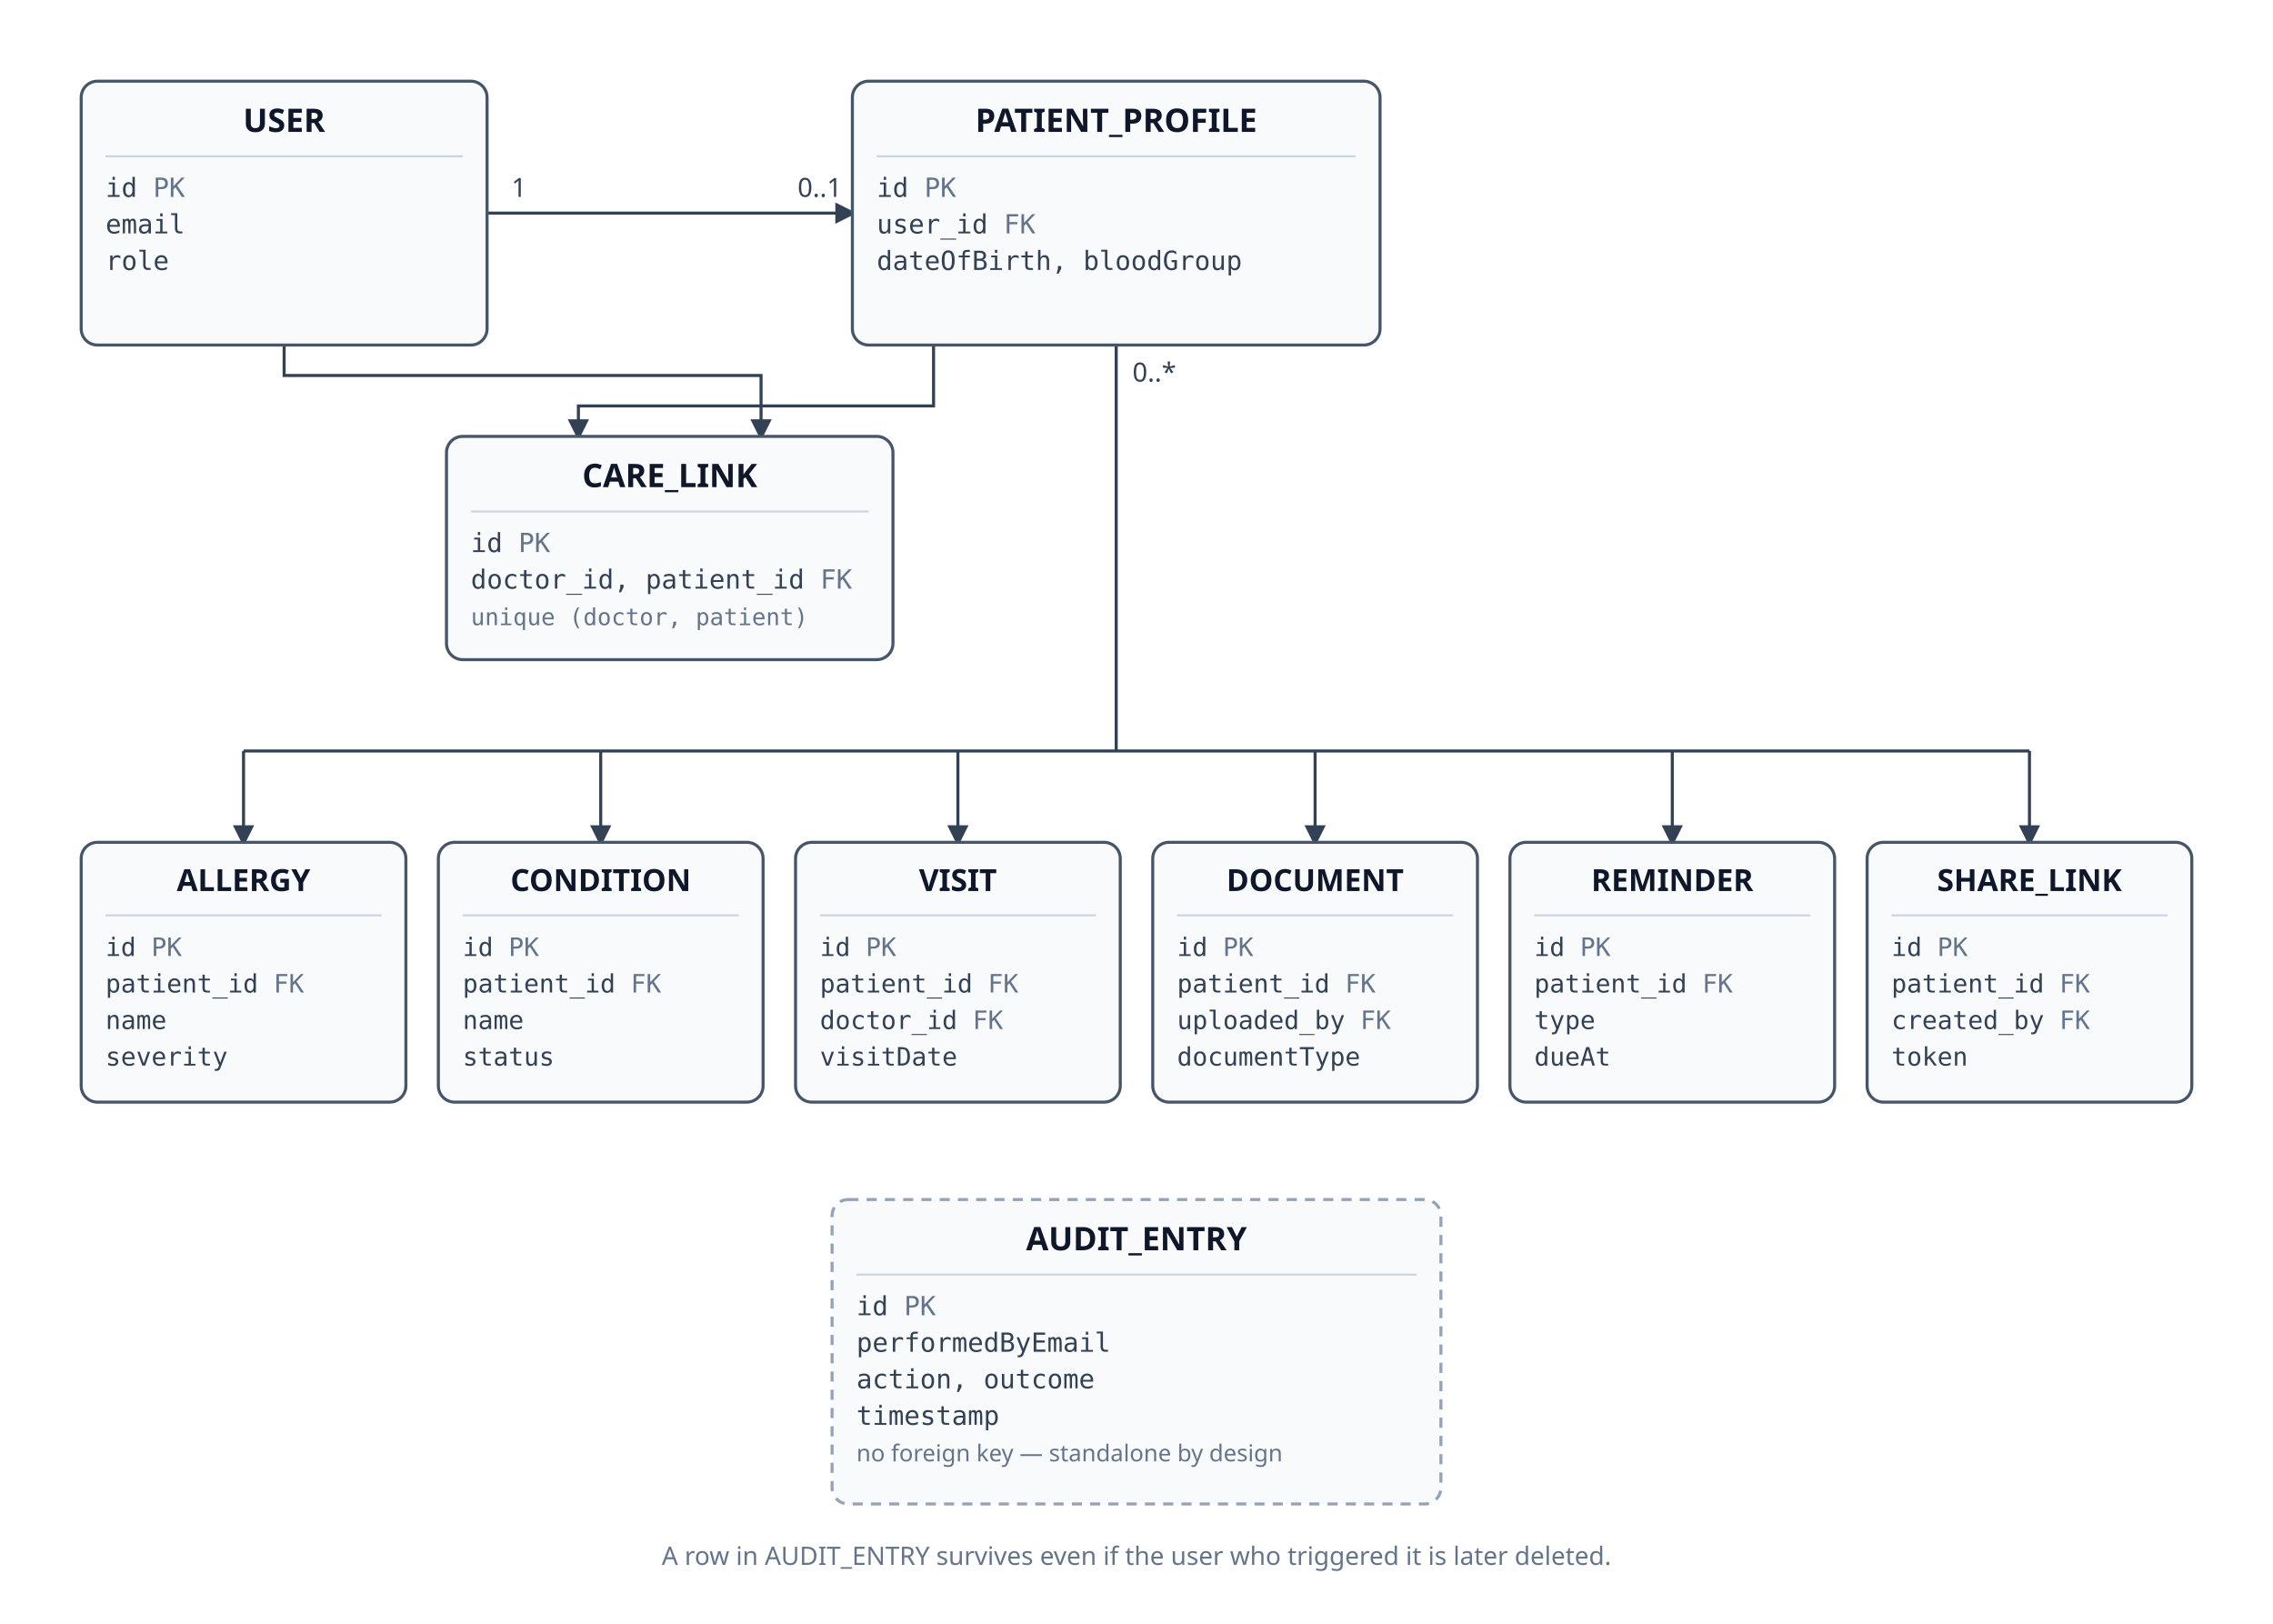
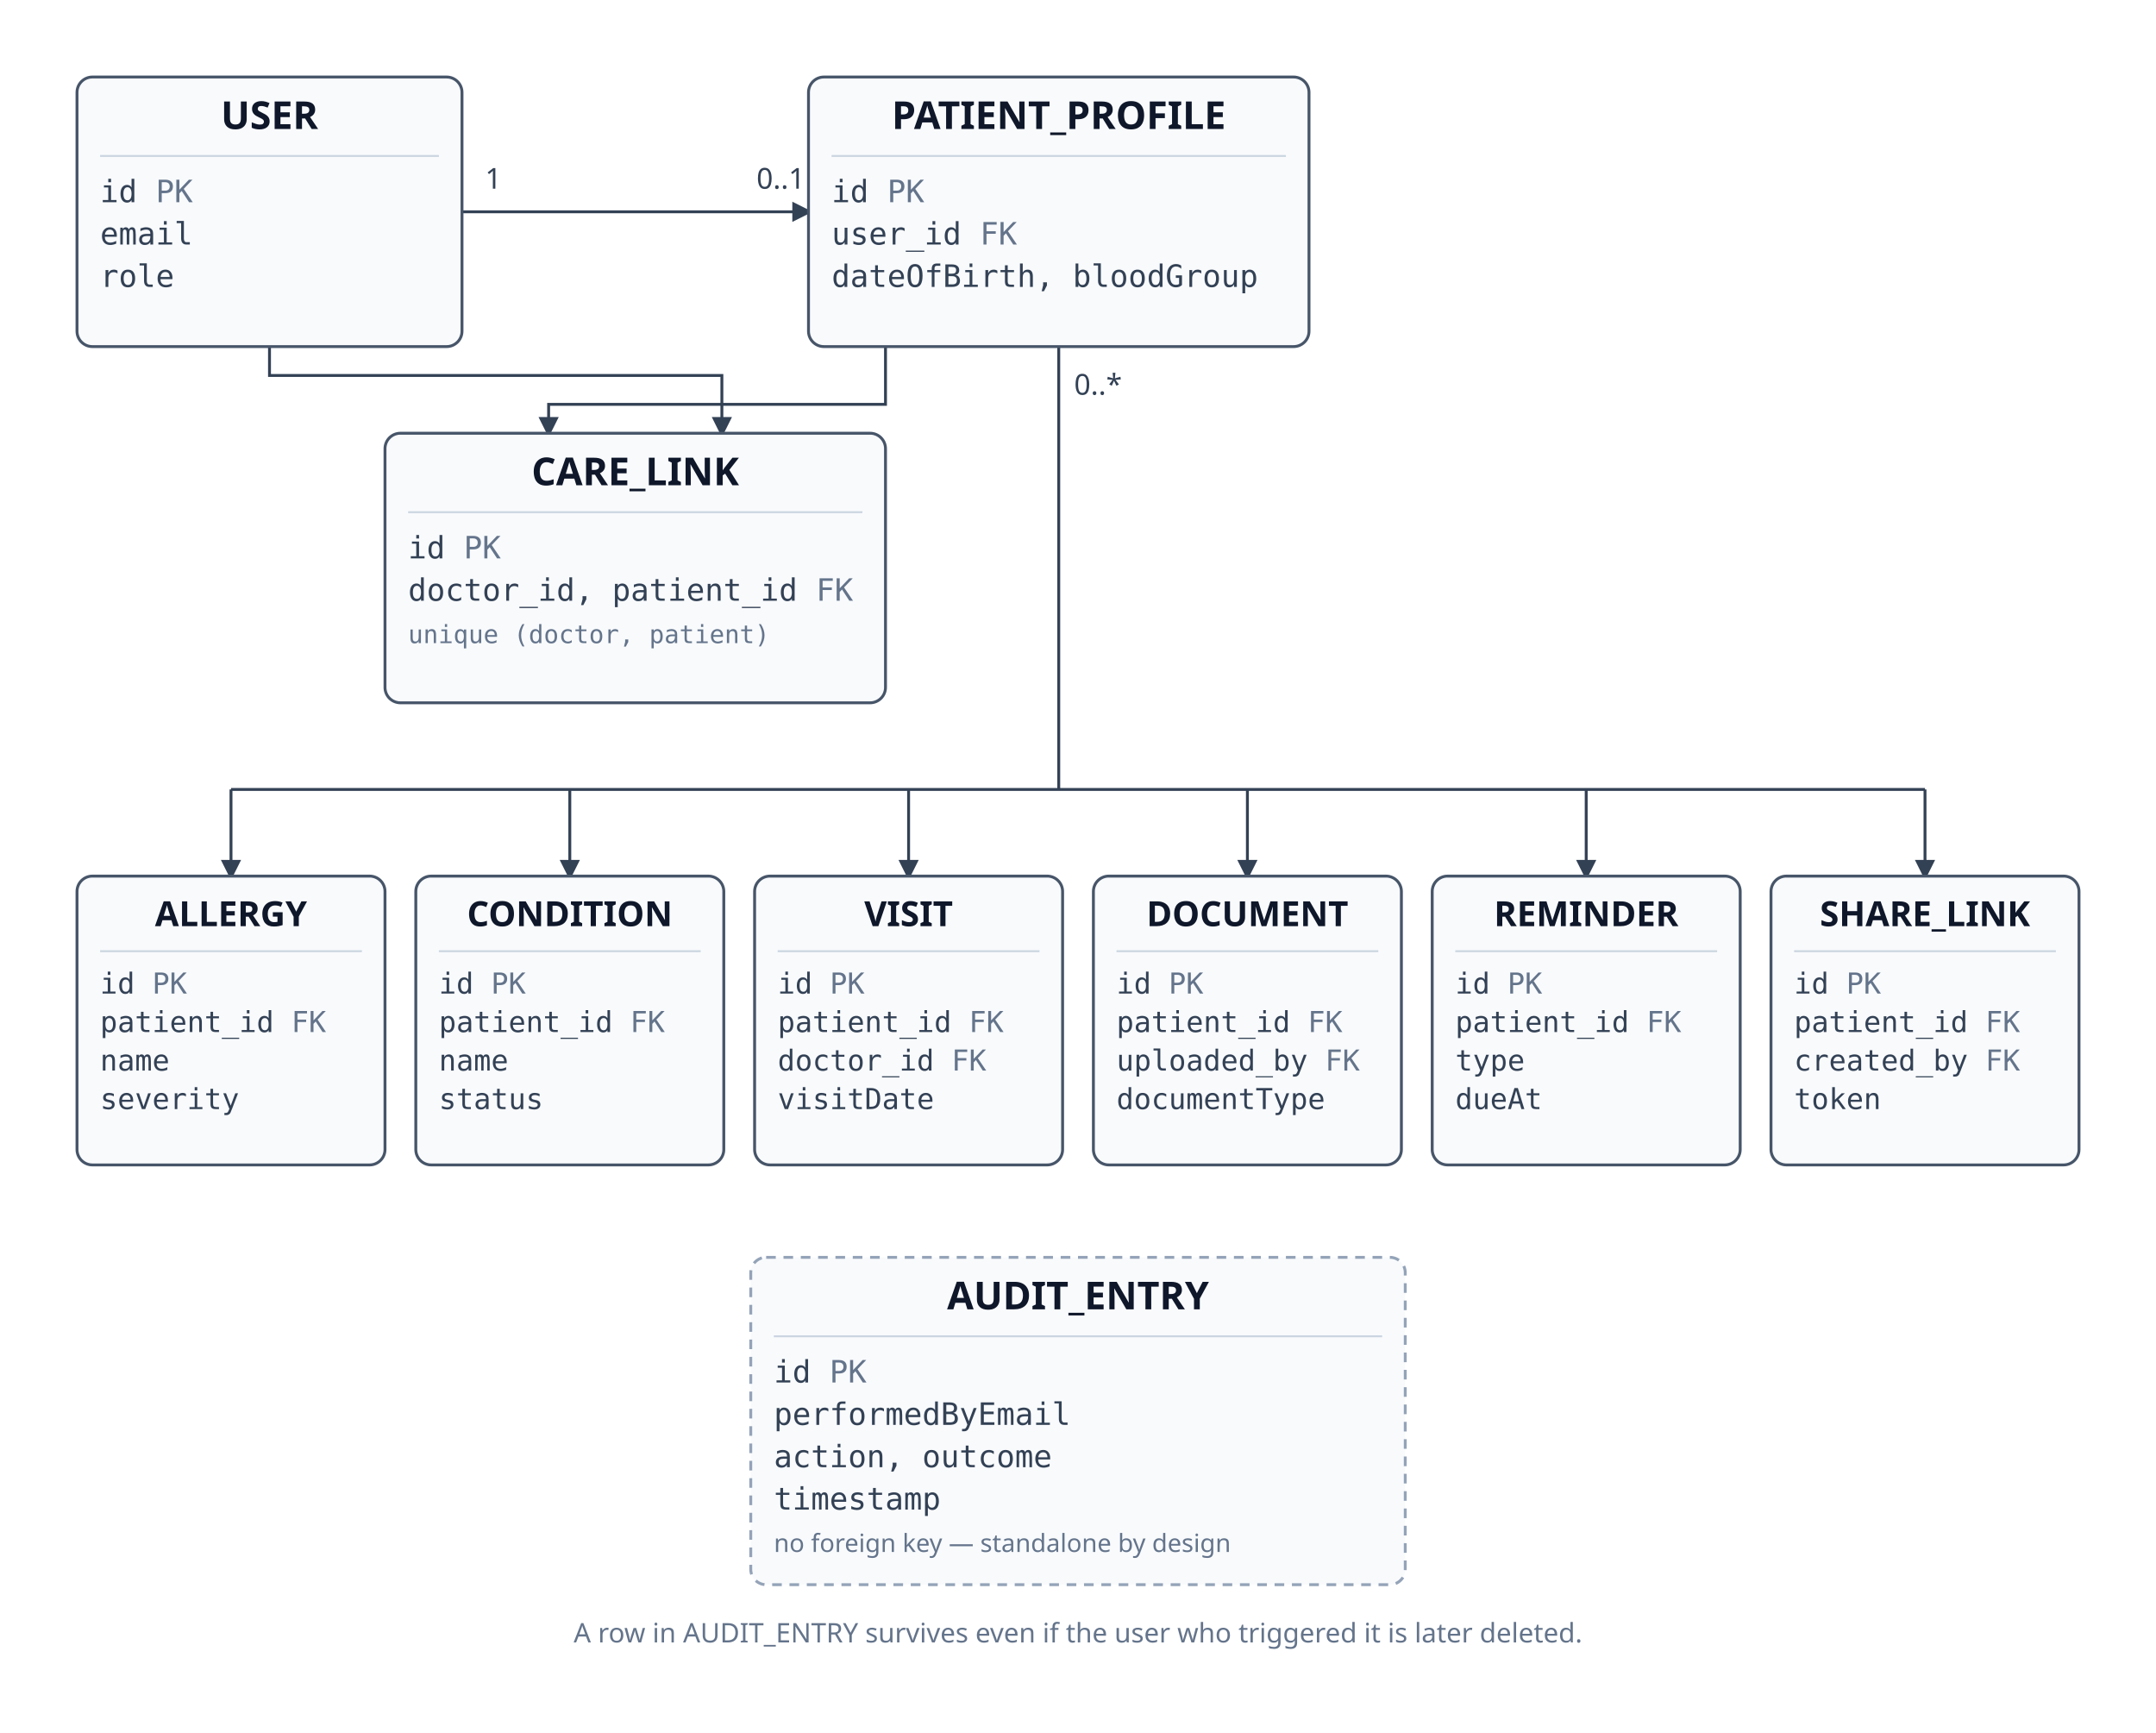
- <svg xmlns="http://www.w3.org/2000/svg" viewBox="0 0 1120 800" role="img" aria-label="Entity-relationship diagram of the Medical Card schema">
+ <svg xmlns="http://www.w3.org/2000/svg" viewBox="0 0 1120 900" role="img" aria-label="Entity-relationship diagram of the Medical Card schema">
  <defs>
    <marker id="arrow" viewBox="0 0 10 10" refX="8" refY="5" markerWidth="7" markerHeight="7" orient="auto-start-reverse">
      <path d="M0,0 L10,5 L0,10 z" fill="#334155" />
    </marker>
  </defs>
-   <rect x="0" y="0" width="1120" height="800" fill="#ffffff" />
+   <rect x="0" y="0" width="1120" height="900" fill="#ffffff" />
  <g stroke="#334155" stroke-width="1.5" fill="none">
-     <line x1="240" y1="105" x2="420" y2="105" marker-end="url(#arrow)" />
-     <polyline points="140,170 140,185 375,185 375,215" marker-end="url(#arrow)" />
-     <polyline points="460,170 460,200 285,200 285,215" marker-end="url(#arrow)" />
-     <line x1="550" y1="170" x2="550" y2="370" />
-     <line x1="120" y1="370" x2="1000" y2="370" />
-     <line x1="120" y1="370" x2="120" y2="415" marker-end="url(#arrow)" />
-     <line x1="296" y1="370" x2="296" y2="415" marker-end="url(#arrow)" />
-     <line x1="472" y1="370" x2="472" y2="415" marker-end="url(#arrow)" />
-     <line x1="648" y1="370" x2="648" y2="415" marker-end="url(#arrow)" />
-     <line x1="824" y1="370" x2="824" y2="415" marker-end="url(#arrow)" />
-     <line x1="1000" y1="370" x2="1000" y2="415" marker-end="url(#arrow)" />
+     <line x1="240" y1="110" x2="420" y2="110" marker-end="url(#arrow)" />
+     <polyline points="140,180 140,195 375,195 375,225" marker-end="url(#arrow)" />
+     <polyline points="460,180 460,210 285,210 285,225" marker-end="url(#arrow)" />
+     <line x1="550" y1="180" x2="550" y2="410" />
+     <line x1="120" y1="410" x2="1000" y2="410" />
+     <line x1="120" y1="410" x2="120" y2="455" marker-end="url(#arrow)" />
+     <line x1="296" y1="410" x2="296" y2="455" marker-end="url(#arrow)" />
+     <line x1="472" y1="410" x2="472" y2="455" marker-end="url(#arrow)" />
+     <line x1="648" y1="410" x2="648" y2="455" marker-end="url(#arrow)" />
+     <line x1="824" y1="410" x2="824" y2="455" marker-end="url(#arrow)" />
+     <line x1="1000" y1="410" x2="1000" y2="455" marker-end="url(#arrow)" />
  </g>
-   <g font-family="system-ui, sans-serif" font-size="13" fill="#334155">
-     <text x="252" y="97">1</text>
-     <text x="393" y="97">0..1</text>
-     <text x="558" y="188">0..*</text>
+   <g font-family="system-ui, sans-serif" font-size="15" fill="#334155">
+     <text x="252" y="98">1</text>
+     <text x="393" y="98">0..1</text>
+     <text x="558" y="205">0..*</text>
  </g>
  <g>
-     <rect x="40" y="40" width="200" height="130" rx="8" fill="#f8fafc" stroke="#475569" stroke-width="1.5" />
-     <text x="140" y="65" text-anchor="middle" font-family="system-ui, sans-serif" font-size="16" font-weight="700" fill="#0f172a">USER</text>
-     <line x1="52" y1="77" x2="228" y2="77" stroke="#cbd5e1" />
-     <text x="52" y="97" font-family="ui-monospace, Consolas, monospace" font-size="13" fill="#334155">id <tspan fill="#64748b">PK</tspan>
+     <rect x="40" y="40" width="200" height="140" rx="8" fill="#f8fafc" stroke="#475569" stroke-width="1.5" />
+     <text x="140" y="67" text-anchor="middle" font-family="system-ui, sans-serif" font-size="20" font-weight="700" fill="#0f172a">USER</text>
+     <line x1="52" y1="81" x2="228" y2="81" stroke="#cbd5e1" />
+     <text x="52" y="105" font-family="ui-monospace, Consolas, monospace" font-size="16" fill="#334155">id <tspan fill="#64748b">PK</tspan>
    </text>
-     <text x="52" y="115" font-family="ui-monospace, Consolas, monospace" font-size="13" fill="#334155">email</text>
-     <text x="52" y="133" font-family="ui-monospace, Consolas, monospace" font-size="13" fill="#334155">role</text>
+     <text x="52" y="127" font-family="ui-monospace, Consolas, monospace" font-size="16" fill="#334155">email</text>
+     <text x="52" y="149" font-family="ui-monospace, Consolas, monospace" font-size="16" fill="#334155">role</text>
  </g>
  <g>
-     <rect x="420" y="40" width="260" height="130" rx="8" fill="#f8fafc" stroke="#475569" stroke-width="1.5" />
-     <text x="550" y="65" text-anchor="middle" font-family="system-ui, sans-serif" font-size="16" font-weight="700" fill="#0f172a">PATIENT_PROFILE</text>
-     <line x1="432" y1="77" x2="668" y2="77" stroke="#cbd5e1" />
-     <text x="432" y="97" font-family="ui-monospace, Consolas, monospace" font-size="13" fill="#334155">id <tspan fill="#64748b">PK</tspan>
+     <rect x="420" y="40" width="260" height="140" rx="8" fill="#f8fafc" stroke="#475569" stroke-width="1.5" />
+     <text x="550" y="67" text-anchor="middle" font-family="system-ui, sans-serif" font-size="20" font-weight="700" fill="#0f172a">PATIENT_PROFILE</text>
+     <line x1="432" y1="81" x2="668" y2="81" stroke="#cbd5e1" />
+     <text x="432" y="105" font-family="ui-monospace, Consolas, monospace" font-size="16" fill="#334155">id <tspan fill="#64748b">PK</tspan>
    </text>
-     <text x="432" y="115" font-family="ui-monospace, Consolas, monospace" font-size="13" fill="#334155">user_id <tspan fill="#64748b">FK</tspan>
+     <text x="432" y="127" font-family="ui-monospace, Consolas, monospace" font-size="16" fill="#334155">user_id <tspan fill="#64748b">FK</tspan>
    </text>
-     <text x="432" y="133" font-family="ui-monospace, Consolas, monospace" font-size="13" fill="#334155">dateOfBirth, bloodGroup</text>
+     <text x="432" y="149" font-family="ui-monospace, Consolas, monospace" font-size="16" fill="#334155">dateOfBirth, bloodGroup</text>
  </g>
  <g>
-     <rect x="220" y="215" width="220" height="110" rx="8" fill="#f8fafc" stroke="#475569" stroke-width="1.5" />
-     <text x="330" y="240" text-anchor="middle" font-family="system-ui, sans-serif" font-size="16" font-weight="700" fill="#0f172a">CARE_LINK</text>
-     <line x1="232" y1="252" x2="428" y2="252" stroke="#cbd5e1" />
-     <text x="232" y="272" font-family="ui-monospace, Consolas, monospace" font-size="13" fill="#334155">id <tspan fill="#64748b">PK</tspan>
+     <rect x="200" y="225" width="260" height="140" rx="8" fill="#f8fafc" stroke="#475569" stroke-width="1.5" />
+     <text x="330" y="252" text-anchor="middle" font-family="system-ui, sans-serif" font-size="20" font-weight="700" fill="#0f172a">CARE_LINK</text>
+     <line x1="212" y1="266" x2="448" y2="266" stroke="#cbd5e1" />
+     <text x="212" y="290" font-family="ui-monospace, Consolas, monospace" font-size="16" fill="#334155">id <tspan fill="#64748b">PK</tspan>
    </text>
-     <text x="232" y="290" font-family="ui-monospace, Consolas, monospace" font-size="13" fill="#334155">doctor_id, patient_id <tspan fill="#64748b">FK</tspan>
+     <text x="212" y="312" font-family="ui-monospace, Consolas, monospace" font-size="16" fill="#334155">doctor_id, patient_id <tspan fill="#64748b">FK</tspan>
    </text>
-     <text x="232" y="308" font-family="ui-monospace, Consolas, monospace" font-size="11.5" fill="#64748b">unique (doctor, patient)</text>
+     <text x="212" y="334" font-family="ui-monospace, Consolas, monospace" font-size="13" fill="#64748b">unique (doctor, patient)</text>
  </g>
  <g>
-     <rect x="40" y="415" width="160" height="128" rx="8" fill="#f8fafc" stroke="#475569" stroke-width="1.5" />
-     <text x="120" y="439" text-anchor="middle" font-family="system-ui, sans-serif" font-size="15" font-weight="700" fill="#0f172a">ALLERGY</text>
-     <line x1="52" y1="451" x2="188" y2="451" stroke="#cbd5e1" />
-     <text x="52" y="471" font-family="ui-monospace, Consolas, monospace" font-size="12.5" fill="#334155">id <tspan fill="#64748b">PK</tspan>
+     <rect x="40" y="455" width="160" height="150" rx="8" fill="#f8fafc" stroke="#475569" stroke-width="1.5" />
+     <text x="120" y="481" text-anchor="middle" font-family="system-ui, sans-serif" font-size="18" font-weight="700" fill="#0f172a">ALLERGY</text>
+     <line x1="52" y1="494" x2="188" y2="494" stroke="#cbd5e1" />
+     <text x="52" y="516" font-family="ui-monospace, Consolas, monospace" font-size="15" fill="#334155">id <tspan fill="#64748b">PK</tspan>
    </text>
-     <text x="52" y="489" font-family="ui-monospace, Consolas, monospace" font-size="12.5" fill="#334155">patient_id <tspan fill="#64748b">FK</tspan>
+     <text x="52" y="536" font-family="ui-monospace, Consolas, monospace" font-size="15" fill="#334155">patient_id <tspan fill="#64748b">FK</tspan>
    </text>
-     <text x="52" y="507" font-family="ui-monospace, Consolas, monospace" font-size="12.5" fill="#334155">name</text>
-     <text x="52" y="525" font-family="ui-monospace, Consolas, monospace" font-size="12.5" fill="#334155">severity</text>
+     <text x="52" y="556" font-family="ui-monospace, Consolas, monospace" font-size="15" fill="#334155">name</text>
+     <text x="52" y="576" font-family="ui-monospace, Consolas, monospace" font-size="15" fill="#334155">severity</text>
  </g>
  <g>
-     <rect x="216" y="415" width="160" height="128" rx="8" fill="#f8fafc" stroke="#475569" stroke-width="1.5" />
-     <text x="296" y="439" text-anchor="middle" font-family="system-ui, sans-serif" font-size="15" font-weight="700" fill="#0f172a">CONDITION</text>
-     <line x1="228" y1="451" x2="364" y2="451" stroke="#cbd5e1" />
-     <text x="228" y="471" font-family="ui-monospace, Consolas, monospace" font-size="12.5" fill="#334155">id <tspan fill="#64748b">PK</tspan>
+     <rect x="216" y="455" width="160" height="150" rx="8" fill="#f8fafc" stroke="#475569" stroke-width="1.5" />
+     <text x="296" y="481" text-anchor="middle" font-family="system-ui, sans-serif" font-size="18" font-weight="700" fill="#0f172a">CONDITION</text>
+     <line x1="228" y1="494" x2="364" y2="494" stroke="#cbd5e1" />
+     <text x="228" y="516" font-family="ui-monospace, Consolas, monospace" font-size="15" fill="#334155">id <tspan fill="#64748b">PK</tspan>
    </text>
-     <text x="228" y="489" font-family="ui-monospace, Consolas, monospace" font-size="12.5" fill="#334155">patient_id <tspan fill="#64748b">FK</tspan>
+     <text x="228" y="536" font-family="ui-monospace, Consolas, monospace" font-size="15" fill="#334155">patient_id <tspan fill="#64748b">FK</tspan>
    </text>
-     <text x="228" y="507" font-family="ui-monospace, Consolas, monospace" font-size="12.5" fill="#334155">name</text>
-     <text x="228" y="525" font-family="ui-monospace, Consolas, monospace" font-size="12.5" fill="#334155">status</text>
+     <text x="228" y="556" font-family="ui-monospace, Consolas, monospace" font-size="15" fill="#334155">name</text>
+     <text x="228" y="576" font-family="ui-monospace, Consolas, monospace" font-size="15" fill="#334155">status</text>
  </g>
  <g>
-     <rect x="392" y="415" width="160" height="128" rx="8" fill="#f8fafc" stroke="#475569" stroke-width="1.5" />
-     <text x="472" y="439" text-anchor="middle" font-family="system-ui, sans-serif" font-size="15" font-weight="700" fill="#0f172a">VISIT</text>
-     <line x1="404" y1="451" x2="540" y2="451" stroke="#cbd5e1" />
-     <text x="404" y="471" font-family="ui-monospace, Consolas, monospace" font-size="12.5" fill="#334155">id <tspan fill="#64748b">PK</tspan>
+     <rect x="392" y="455" width="160" height="150" rx="8" fill="#f8fafc" stroke="#475569" stroke-width="1.5" />
+     <text x="472" y="481" text-anchor="middle" font-family="system-ui, sans-serif" font-size="18" font-weight="700" fill="#0f172a">VISIT</text>
+     <line x1="404" y1="494" x2="540" y2="494" stroke="#cbd5e1" />
+     <text x="404" y="516" font-family="ui-monospace, Consolas, monospace" font-size="15" fill="#334155">id <tspan fill="#64748b">PK</tspan>
    </text>
-     <text x="404" y="489" font-family="ui-monospace, Consolas, monospace" font-size="12.5" fill="#334155">patient_id <tspan fill="#64748b">FK</tspan>
+     <text x="404" y="536" font-family="ui-monospace, Consolas, monospace" font-size="15" fill="#334155">patient_id <tspan fill="#64748b">FK</tspan>
    </text>
-     <text x="404" y="507" font-family="ui-monospace, Consolas, monospace" font-size="12.5" fill="#334155">doctor_id <tspan fill="#64748b">FK</tspan>
+     <text x="404" y="556" font-family="ui-monospace, Consolas, monospace" font-size="15" fill="#334155">doctor_id <tspan fill="#64748b">FK</tspan>
    </text>
-     <text x="404" y="525" font-family="ui-monospace, Consolas, monospace" font-size="12.5" fill="#334155">visitDate</text>
+     <text x="404" y="576" font-family="ui-monospace, Consolas, monospace" font-size="15" fill="#334155">visitDate</text>
  </g>
  <g>
-     <rect x="568" y="415" width="160" height="128" rx="8" fill="#f8fafc" stroke="#475569" stroke-width="1.5" />
-     <text x="648" y="439" text-anchor="middle" font-family="system-ui, sans-serif" font-size="15" font-weight="700" fill="#0f172a">DOCUMENT</text>
-     <line x1="580" y1="451" x2="716" y2="451" stroke="#cbd5e1" />
-     <text x="580" y="471" font-family="ui-monospace, Consolas, monospace" font-size="12.5" fill="#334155">id <tspan fill="#64748b">PK</tspan>
+     <rect x="568" y="455" width="160" height="150" rx="8" fill="#f8fafc" stroke="#475569" stroke-width="1.5" />
+     <text x="648" y="481" text-anchor="middle" font-family="system-ui, sans-serif" font-size="18" font-weight="700" fill="#0f172a">DOCUMENT</text>
+     <line x1="580" y1="494" x2="716" y2="494" stroke="#cbd5e1" />
+     <text x="580" y="516" font-family="ui-monospace, Consolas, monospace" font-size="15" fill="#334155">id <tspan fill="#64748b">PK</tspan>
    </text>
-     <text x="580" y="489" font-family="ui-monospace, Consolas, monospace" font-size="12.5" fill="#334155">patient_id <tspan fill="#64748b">FK</tspan>
+     <text x="580" y="536" font-family="ui-monospace, Consolas, monospace" font-size="15" fill="#334155">patient_id <tspan fill="#64748b">FK</tspan>
    </text>
-     <text x="580" y="507" font-family="ui-monospace, Consolas, monospace" font-size="12.5" fill="#334155">uploaded_by <tspan fill="#64748b">FK</tspan>
+     <text x="580" y="556" font-family="ui-monospace, Consolas, monospace" font-size="15" fill="#334155">uploaded_by <tspan fill="#64748b">FK</tspan>
    </text>
-     <text x="580" y="525" font-family="ui-monospace, Consolas, monospace" font-size="12.5" fill="#334155">documentType</text>
+     <text x="580" y="576" font-family="ui-monospace, Consolas, monospace" font-size="15" fill="#334155">documentType</text>
  </g>
  <g>
-     <rect x="744" y="415" width="160" height="128" rx="8" fill="#f8fafc" stroke="#475569" stroke-width="1.5" />
-     <text x="824" y="439" text-anchor="middle" font-family="system-ui, sans-serif" font-size="15" font-weight="700" fill="#0f172a">REMINDER</text>
-     <line x1="756" y1="451" x2="892" y2="451" stroke="#cbd5e1" />
-     <text x="756" y="471" font-family="ui-monospace, Consolas, monospace" font-size="12.5" fill="#334155">id <tspan fill="#64748b">PK</tspan>
+     <rect x="744" y="455" width="160" height="150" rx="8" fill="#f8fafc" stroke="#475569" stroke-width="1.5" />
+     <text x="824" y="481" text-anchor="middle" font-family="system-ui, sans-serif" font-size="18" font-weight="700" fill="#0f172a">REMINDER</text>
+     <line x1="756" y1="494" x2="892" y2="494" stroke="#cbd5e1" />
+     <text x="756" y="516" font-family="ui-monospace, Consolas, monospace" font-size="15" fill="#334155">id <tspan fill="#64748b">PK</tspan>
    </text>
-     <text x="756" y="489" font-family="ui-monospace, Consolas, monospace" font-size="12.5" fill="#334155">patient_id <tspan fill="#64748b">FK</tspan>
+     <text x="756" y="536" font-family="ui-monospace, Consolas, monospace" font-size="15" fill="#334155">patient_id <tspan fill="#64748b">FK</tspan>
    </text>
-     <text x="756" y="507" font-family="ui-monospace, Consolas, monospace" font-size="12.5" fill="#334155">type</text>
-     <text x="756" y="525" font-family="ui-monospace, Consolas, monospace" font-size="12.5" fill="#334155">dueAt</text>
+     <text x="756" y="556" font-family="ui-monospace, Consolas, monospace" font-size="15" fill="#334155">type</text>
+     <text x="756" y="576" font-family="ui-monospace, Consolas, monospace" font-size="15" fill="#334155">dueAt</text>
  </g>
  <g>
-     <rect x="920" y="415" width="160" height="128" rx="8" fill="#f8fafc" stroke="#475569" stroke-width="1.5" />
-     <text x="1000" y="439" text-anchor="middle" font-family="system-ui, sans-serif" font-size="15" font-weight="700" fill="#0f172a">SHARE_LINK</text>
-     <line x1="932" y1="451" x2="1068" y2="451" stroke="#cbd5e1" />
-     <text x="932" y="471" font-family="ui-monospace, Consolas, monospace" font-size="12.5" fill="#334155">id <tspan fill="#64748b">PK</tspan>
+     <rect x="920" y="455" width="160" height="150" rx="8" fill="#f8fafc" stroke="#475569" stroke-width="1.5" />
+     <text x="1000" y="481" text-anchor="middle" font-family="system-ui, sans-serif" font-size="18" font-weight="700" fill="#0f172a">SHARE_LINK</text>
+     <line x1="932" y1="494" x2="1068" y2="494" stroke="#cbd5e1" />
+     <text x="932" y="516" font-family="ui-monospace, Consolas, monospace" font-size="15" fill="#334155">id <tspan fill="#64748b">PK</tspan>
    </text>
-     <text x="932" y="489" font-family="ui-monospace, Consolas, monospace" font-size="12.5" fill="#334155">patient_id <tspan fill="#64748b">FK</tspan>
+     <text x="932" y="536" font-family="ui-monospace, Consolas, monospace" font-size="15" fill="#334155">patient_id <tspan fill="#64748b">FK</tspan>
    </text>
-     <text x="932" y="507" font-family="ui-monospace, Consolas, monospace" font-size="12.5" fill="#334155">created_by <tspan fill="#64748b">FK</tspan>
+     <text x="932" y="556" font-family="ui-monospace, Consolas, monospace" font-size="15" fill="#334155">created_by <tspan fill="#64748b">FK</tspan>
    </text>
-     <text x="932" y="525" font-family="ui-monospace, Consolas, monospace" font-size="12.5" fill="#334155">token</text>
+     <text x="932" y="576" font-family="ui-monospace, Consolas, monospace" font-size="15" fill="#334155">token</text>
  </g>
  <g>
-     <rect x="410" y="591" width="300" height="150" rx="8" fill="#f8fafc" stroke="#94a3b8" stroke-width="1.5" stroke-dasharray="5 4" />
-     <text x="560" y="616" text-anchor="middle" font-family="system-ui, sans-serif" font-size="16" font-weight="700" fill="#0f172a">AUDIT_ENTRY</text>
-     <line x1="422" y1="628" x2="698" y2="628" stroke="#cbd5e1" />
-     <text x="422" y="648" font-family="ui-monospace, Consolas, monospace" font-size="13" fill="#334155">id <tspan fill="#64748b">PK</tspan>
+     <rect x="390" y="653" width="340" height="170" rx="8" fill="#f8fafc" stroke="#94a3b8" stroke-width="1.5" stroke-dasharray="5 4" />
+     <text x="560" y="680" text-anchor="middle" font-family="system-ui, sans-serif" font-size="20" font-weight="700" fill="#0f172a">AUDIT_ENTRY</text>
+     <line x1="402" y1="694" x2="718" y2="694" stroke="#cbd5e1" />
+     <text x="402" y="718" font-family="ui-monospace, Consolas, monospace" font-size="16" fill="#334155">id <tspan fill="#64748b">PK</tspan>
    </text>
-     <text x="422" y="666" font-family="ui-monospace, Consolas, monospace" font-size="13" fill="#334155">performedByEmail</text>
-     <text x="422" y="684" font-family="ui-monospace, Consolas, monospace" font-size="13" fill="#334155">action, outcome</text>
-     <text x="422" y="702" font-family="ui-monospace, Consolas, monospace" font-size="13" fill="#334155">timestamp</text>
-     <text x="422" y="720" font-family="system-ui, sans-serif" font-size="11.5" fill="#64748b">no foreign key — standalone by design</text>
+     <text x="402" y="740" font-family="ui-monospace, Consolas, monospace" font-size="16" fill="#334155">performedByEmail</text>
+     <text x="402" y="762" font-family="ui-monospace, Consolas, monospace" font-size="16" fill="#334155">action, outcome</text>
+     <text x="402" y="784" font-family="ui-monospace, Consolas, monospace" font-size="16" fill="#334155">timestamp</text>
+     <text x="402" y="806" font-family="system-ui, sans-serif" font-size="13" fill="#64748b">no foreign key — standalone by design</text>
  </g>
-   <text x="560" y="771" text-anchor="middle" font-family="system-ui, sans-serif" font-size="12.5" fill="#64748b">A row in AUDIT_ENTRY survives even if the user who triggered it is later deleted.</text>
+   <text x="560" y="853" text-anchor="middle" font-family="system-ui, sans-serif" font-size="14" fill="#64748b">A row in AUDIT_ENTRY survives even if the user who triggered it is later deleted.</text>
</svg>
